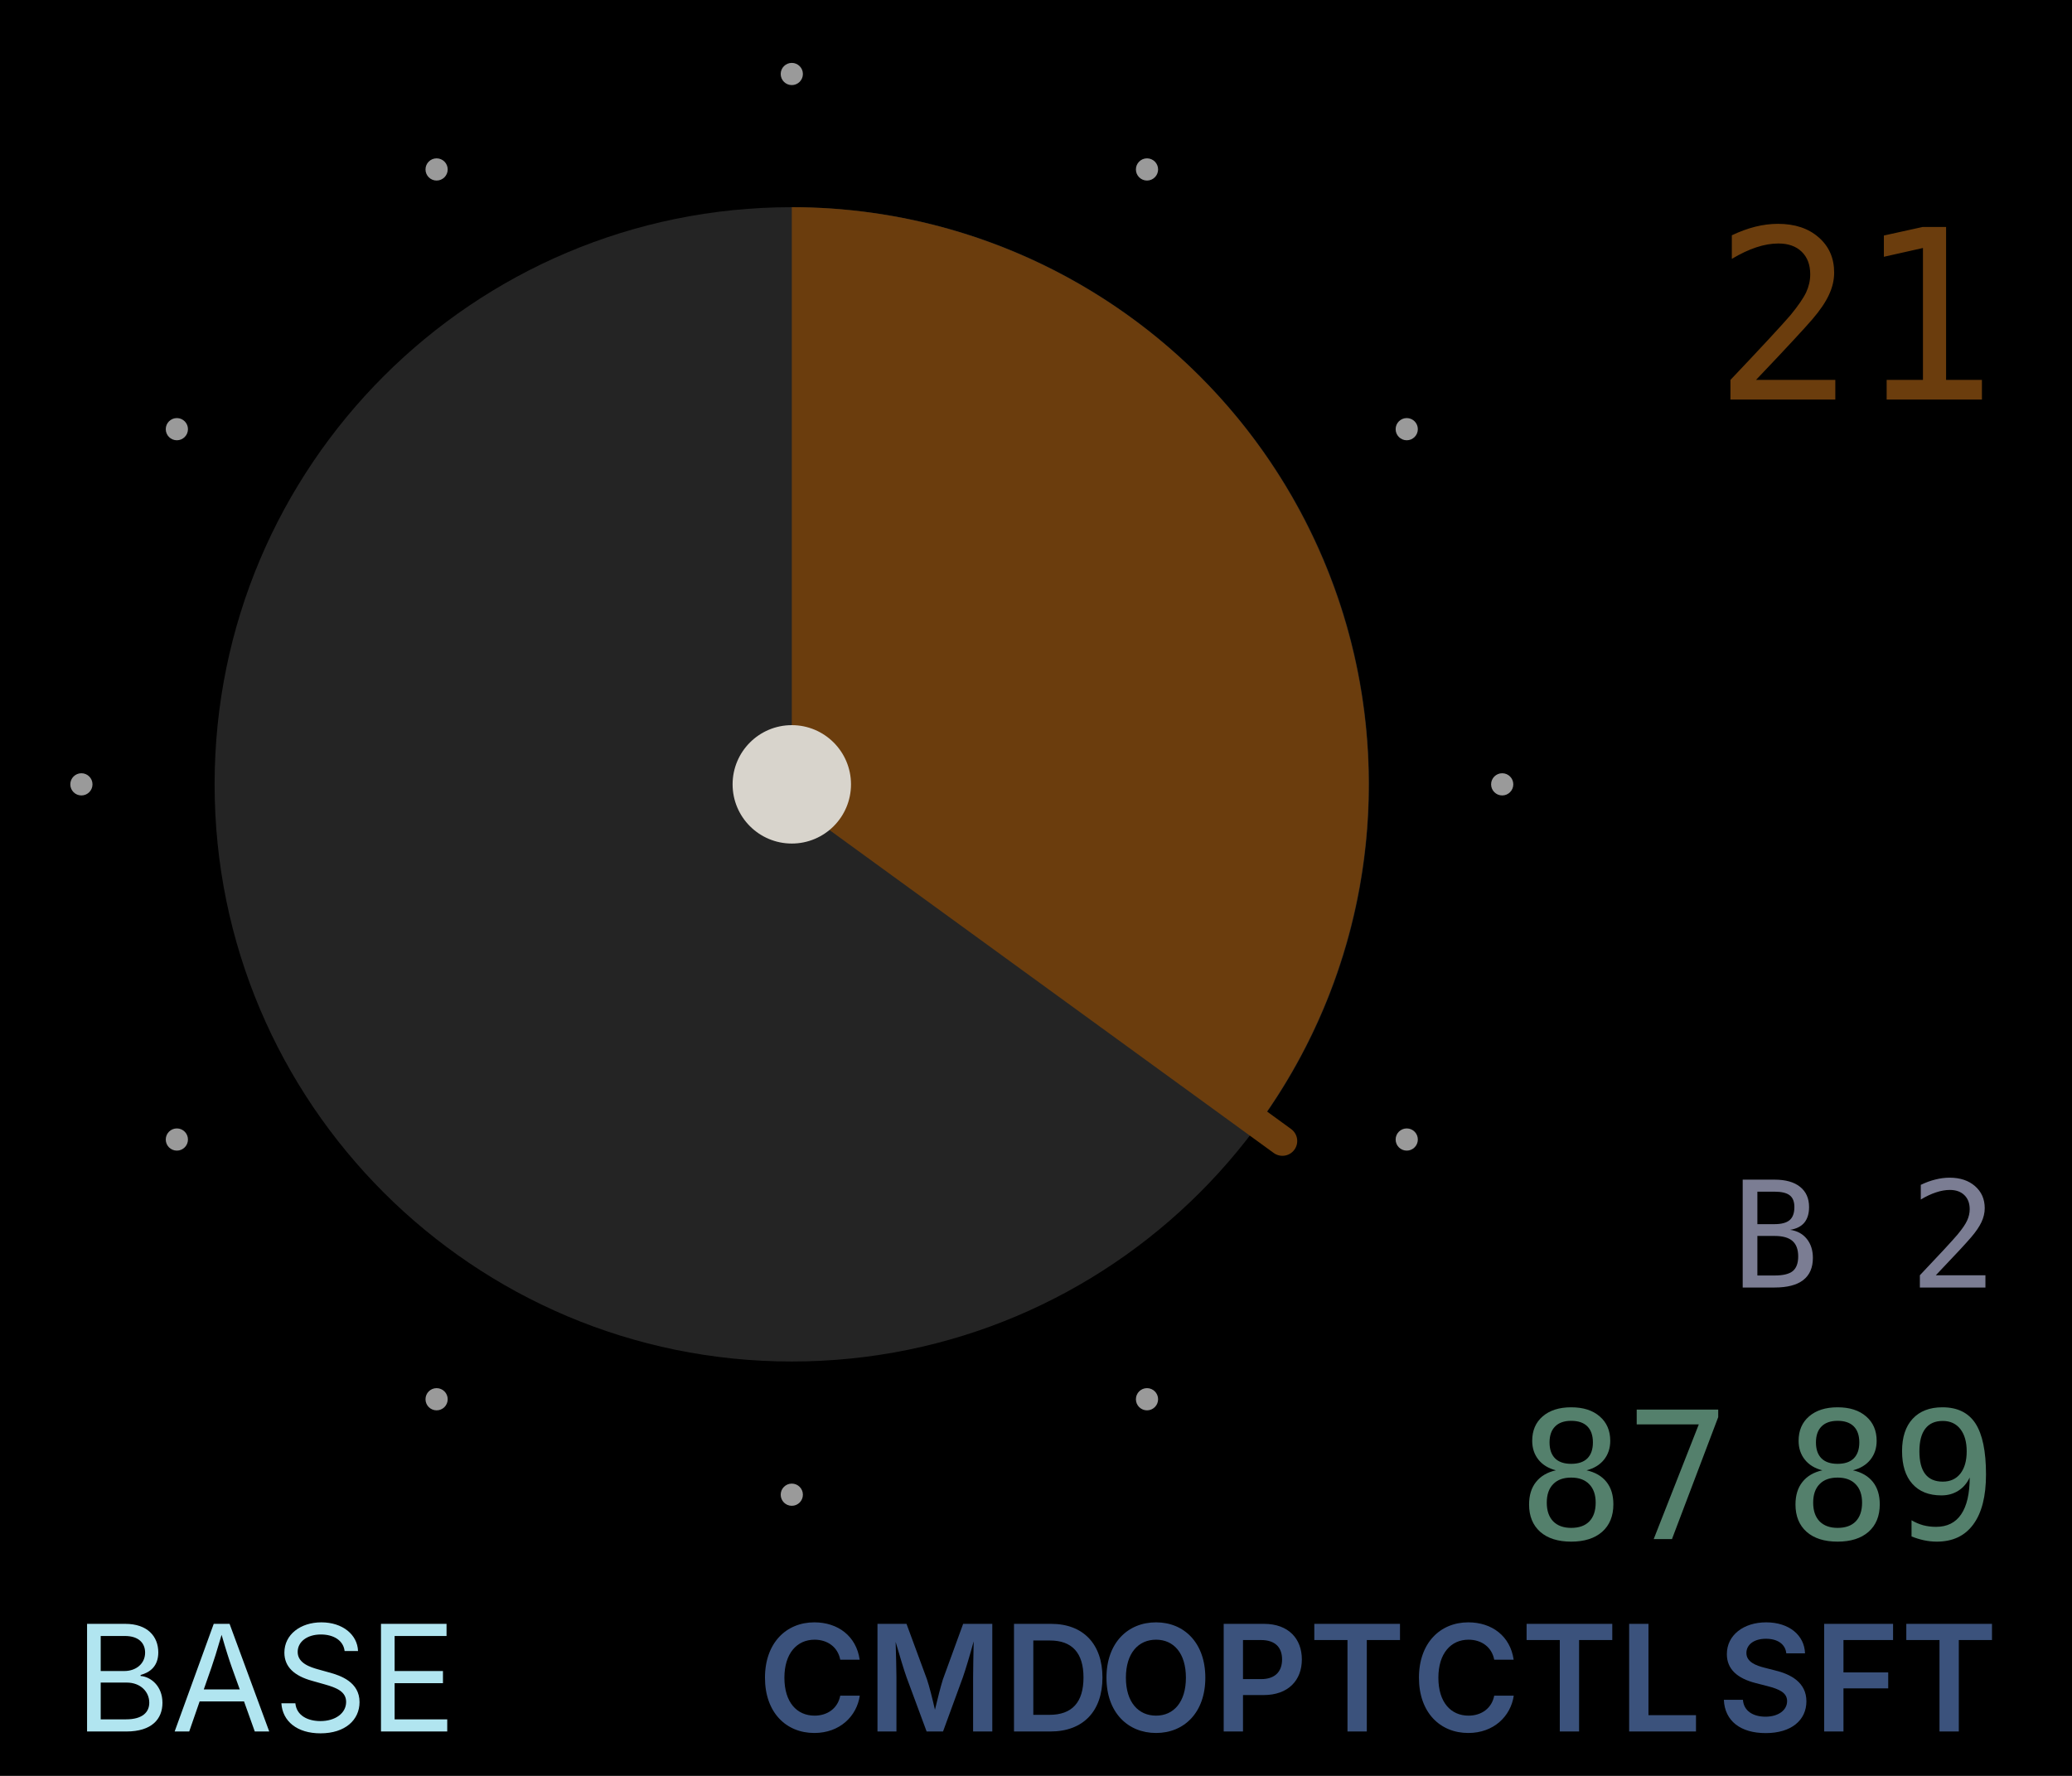
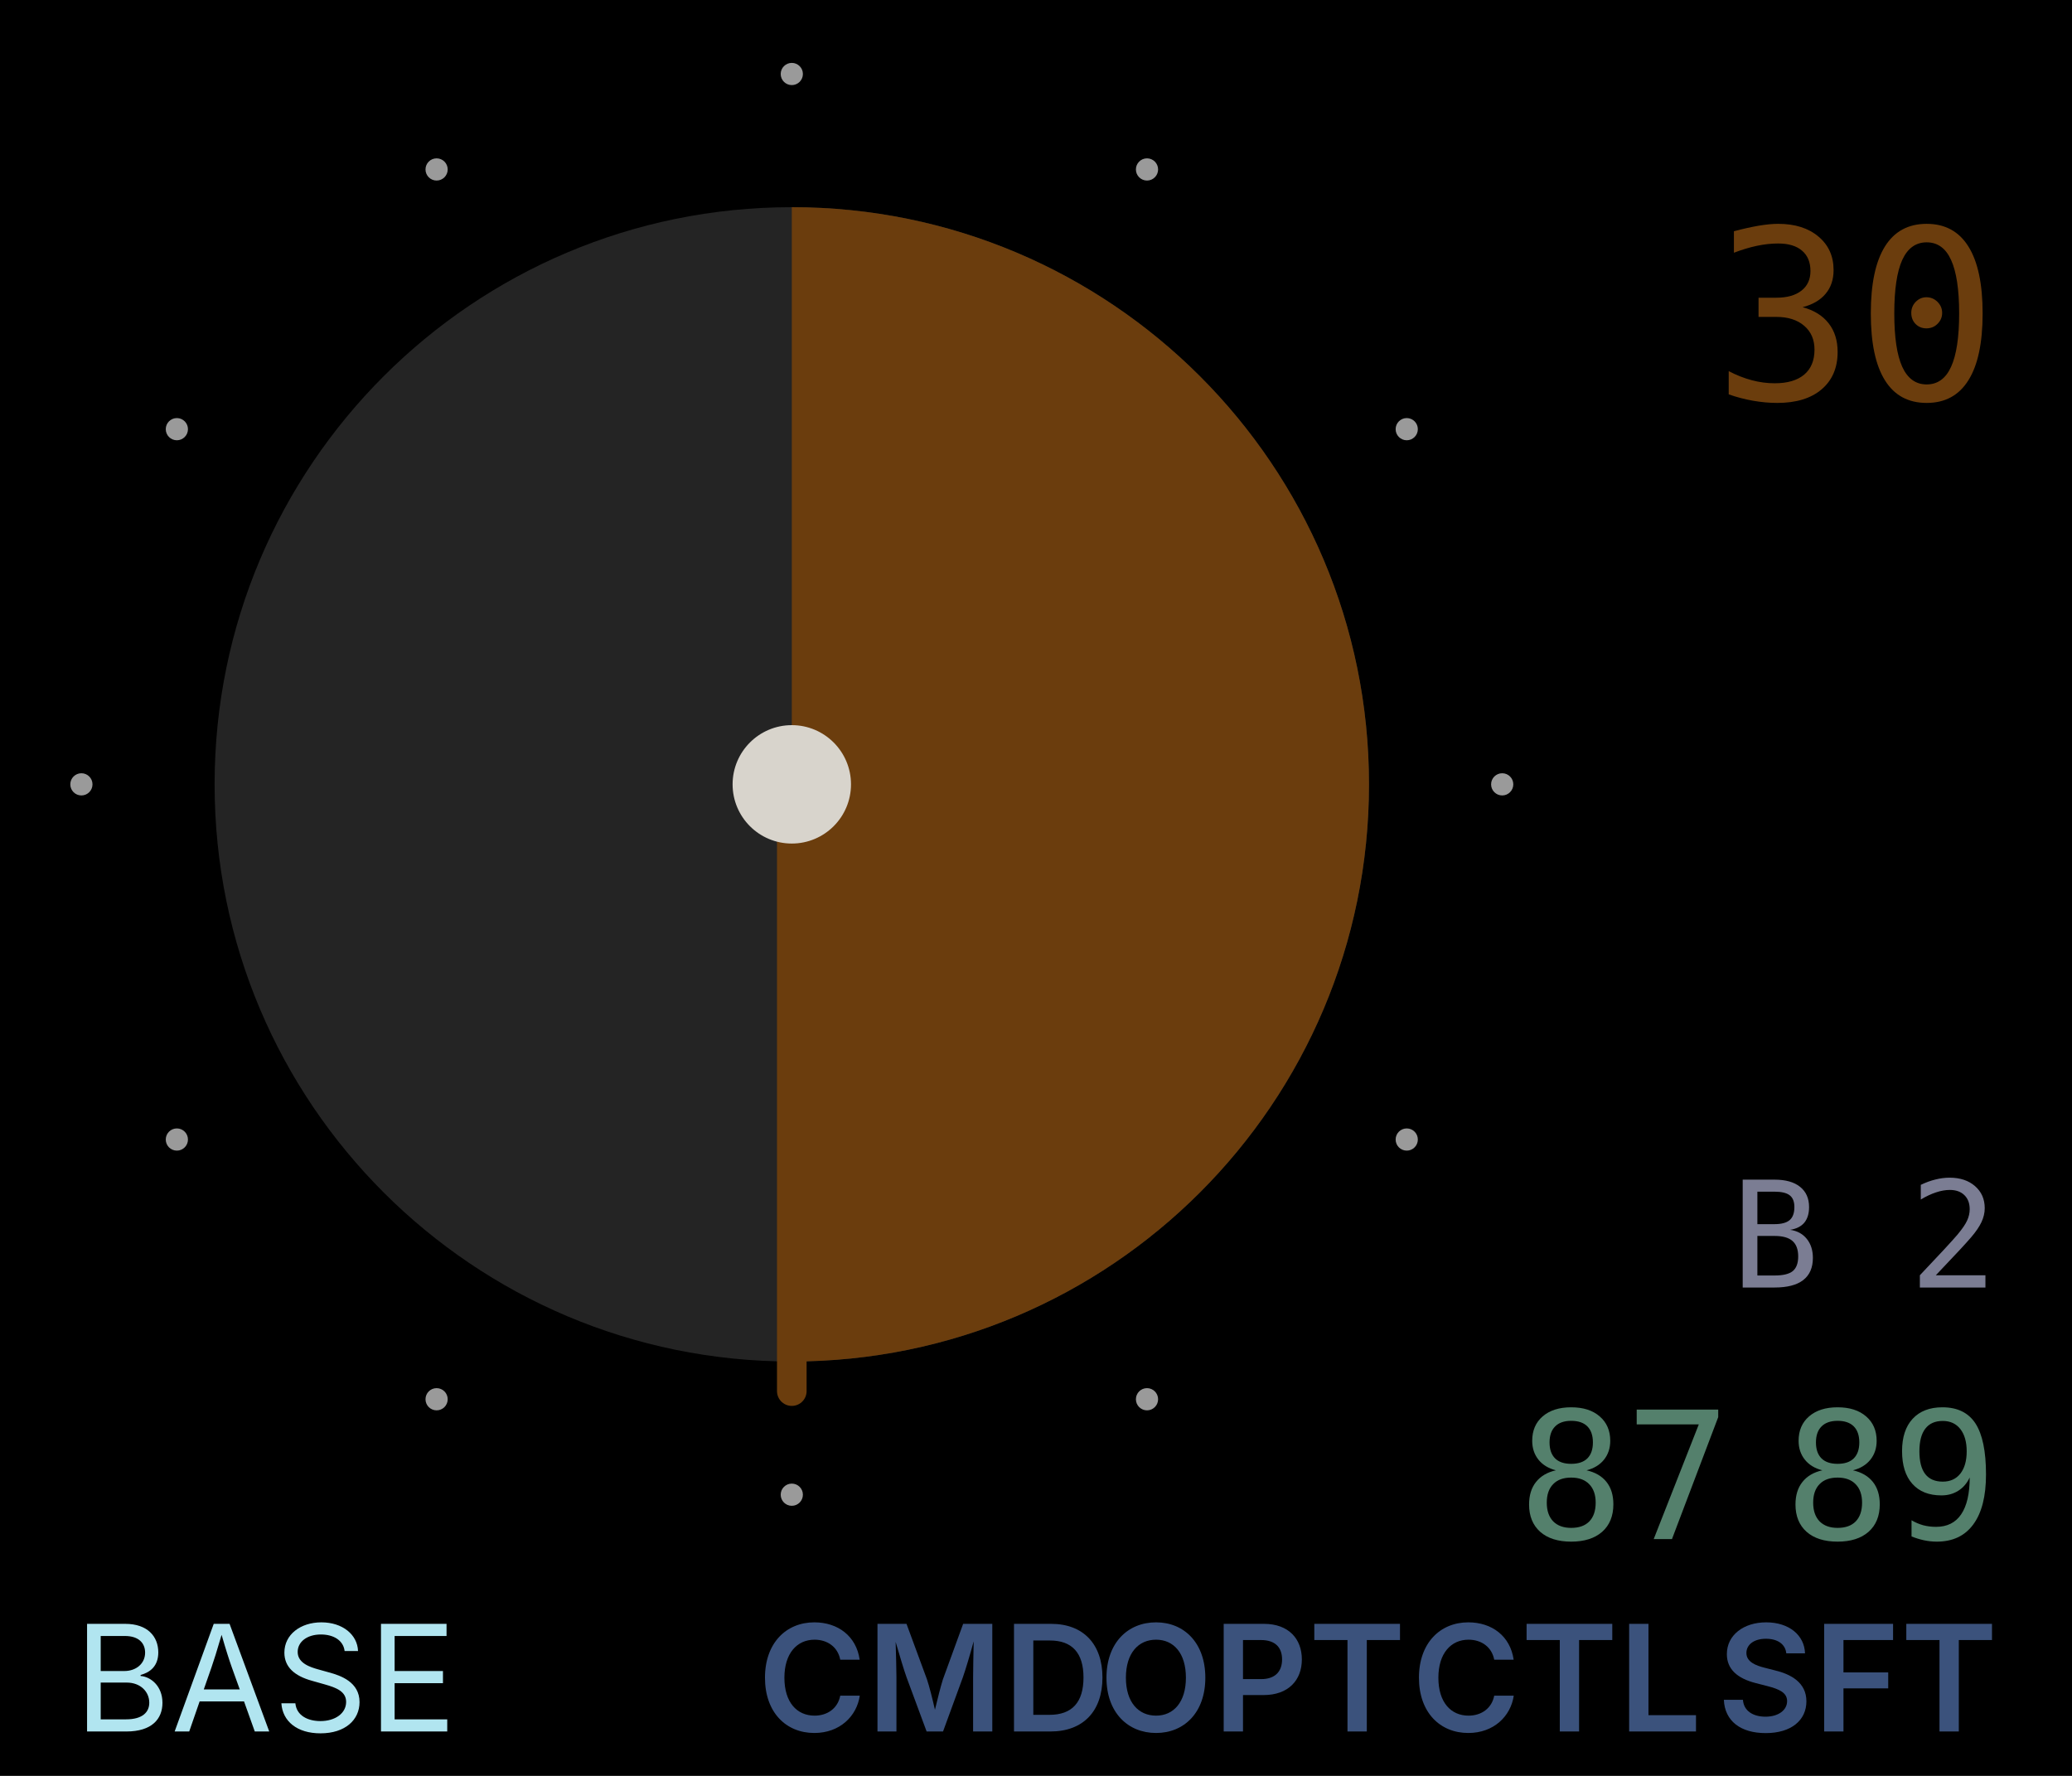
- <svg xmlns="http://www.w3.org/2000/svg" width="560" height="480" viewBox="0 0 280 240" role="img" aria-label="Dial layout, 21 minutes remaining of a 60 minute face">
+ <svg xmlns="http://www.w3.org/2000/svg" width="560" height="480" viewBox="0 0 280 240" role="img" aria-label="Dial layout, 30 minutes remaining of a 60 minute face">
  <rect width="280" height="240" fill="#000000" />
  <circle cx="107.0" cy="10.0" r="1.5" fill="#9a9a9a" />
  <circle cx="155.0" cy="22.9" r="1.5" fill="#9a9a9a" />
  <circle cx="190.1" cy="58.0" r="1.5" fill="#9a9a9a" />
  <circle cx="203.0" cy="106.0" r="1.5" fill="#9a9a9a" />
  <circle cx="190.1" cy="154.0" r="1.5" fill="#9a9a9a" />
  <circle cx="155.0" cy="189.1" r="1.5" fill="#9a9a9a" />
  <circle cx="107.0" cy="202.0" r="1.5" fill="#9a9a9a" />
  <circle cx="59.0" cy="189.1" r="1.5" fill="#9a9a9a" />
  <circle cx="23.9" cy="154.0" r="1.5" fill="#9a9a9a" />
  <circle cx="11.0" cy="106.0" r="1.5" fill="#9a9a9a" />
  <circle cx="23.9" cy="58.0" r="1.5" fill="#9a9a9a" />
  <circle cx="59.0" cy="22.9" r="1.5" fill="#9a9a9a" />
  <circle cx="107" cy="106" r="78" fill="#242424" />
-   <path d="M 107 106 L 107 28 A 78 78 0 0 1 170.1 151.8 Z" fill="#6b3d0d" />
-   <line x1="107" y1="106" x2="173.3" y2="154.2" stroke="#6b3d0d" stroke-width="4" stroke-linecap="round" />
+   <path d="M 107 106 L 107 28 A 78 78 0 0 1 107.0 184.0 Z" fill="#6b3d0d" />
+   <line x1="107" y1="106" x2="107.0" y2="188.0" stroke="#6b3d0d" stroke-width="4" stroke-linecap="round" />
  <circle cx="107" cy="106" r="8" fill="#d8d4cc" />
-   <text x="270" y="54" text-anchor="end" font-family="ui-monospace,'SF Mono',Menlo,Consolas,monospace" font-size="32" fill="#6b3d0d">21</text>
+   <text x="270" y="54" text-anchor="end" font-family="ui-monospace,'SF Mono',Menlo,Consolas,monospace" font-size="32" fill="#6b3d0d">30</text>
  <text x="270" y="174" text-anchor="end" font-family="ui-monospace,'SF Mono',Menlo,Consolas,monospace" font-size="20" fill="#7b7d93">B 2</text>
  <text x="234" y="208" text-anchor="end" font-family="ui-monospace,'SF Mono',Menlo,Consolas,monospace" font-size="24" fill="#54806c">87</text>
  <text x="270" y="208" text-anchor="end" font-family="ui-monospace,'SF Mono',Menlo,Consolas,monospace" font-size="24" fill="#54806c">89</text>
  <text x="10" y="234" font-family="Inter,'Helvetica Neue',Arial,sans-serif" font-size="20" fill="#b1e5f0">BASE</text>
  <text x="150" y="234" text-anchor="end" font-family="Inter,'Helvetica Neue',Arial,sans-serif" font-size="20" font-weight="600" fill="#3b527c">CMD</text>
  <text x="190" y="234" text-anchor="end" font-family="Inter,'Helvetica Neue',Arial,sans-serif" font-size="20" font-weight="600" fill="#3b527c">OPT</text>
  <text x="230" y="234" text-anchor="end" font-family="Inter,'Helvetica Neue',Arial,sans-serif" font-size="20" font-weight="600" fill="#3b527c">CTL</text>
  <text x="270" y="234" text-anchor="end" font-family="Inter,'Helvetica Neue',Arial,sans-serif" font-size="20" font-weight="600" fill="#3b527c">SFT</text>
</svg>
